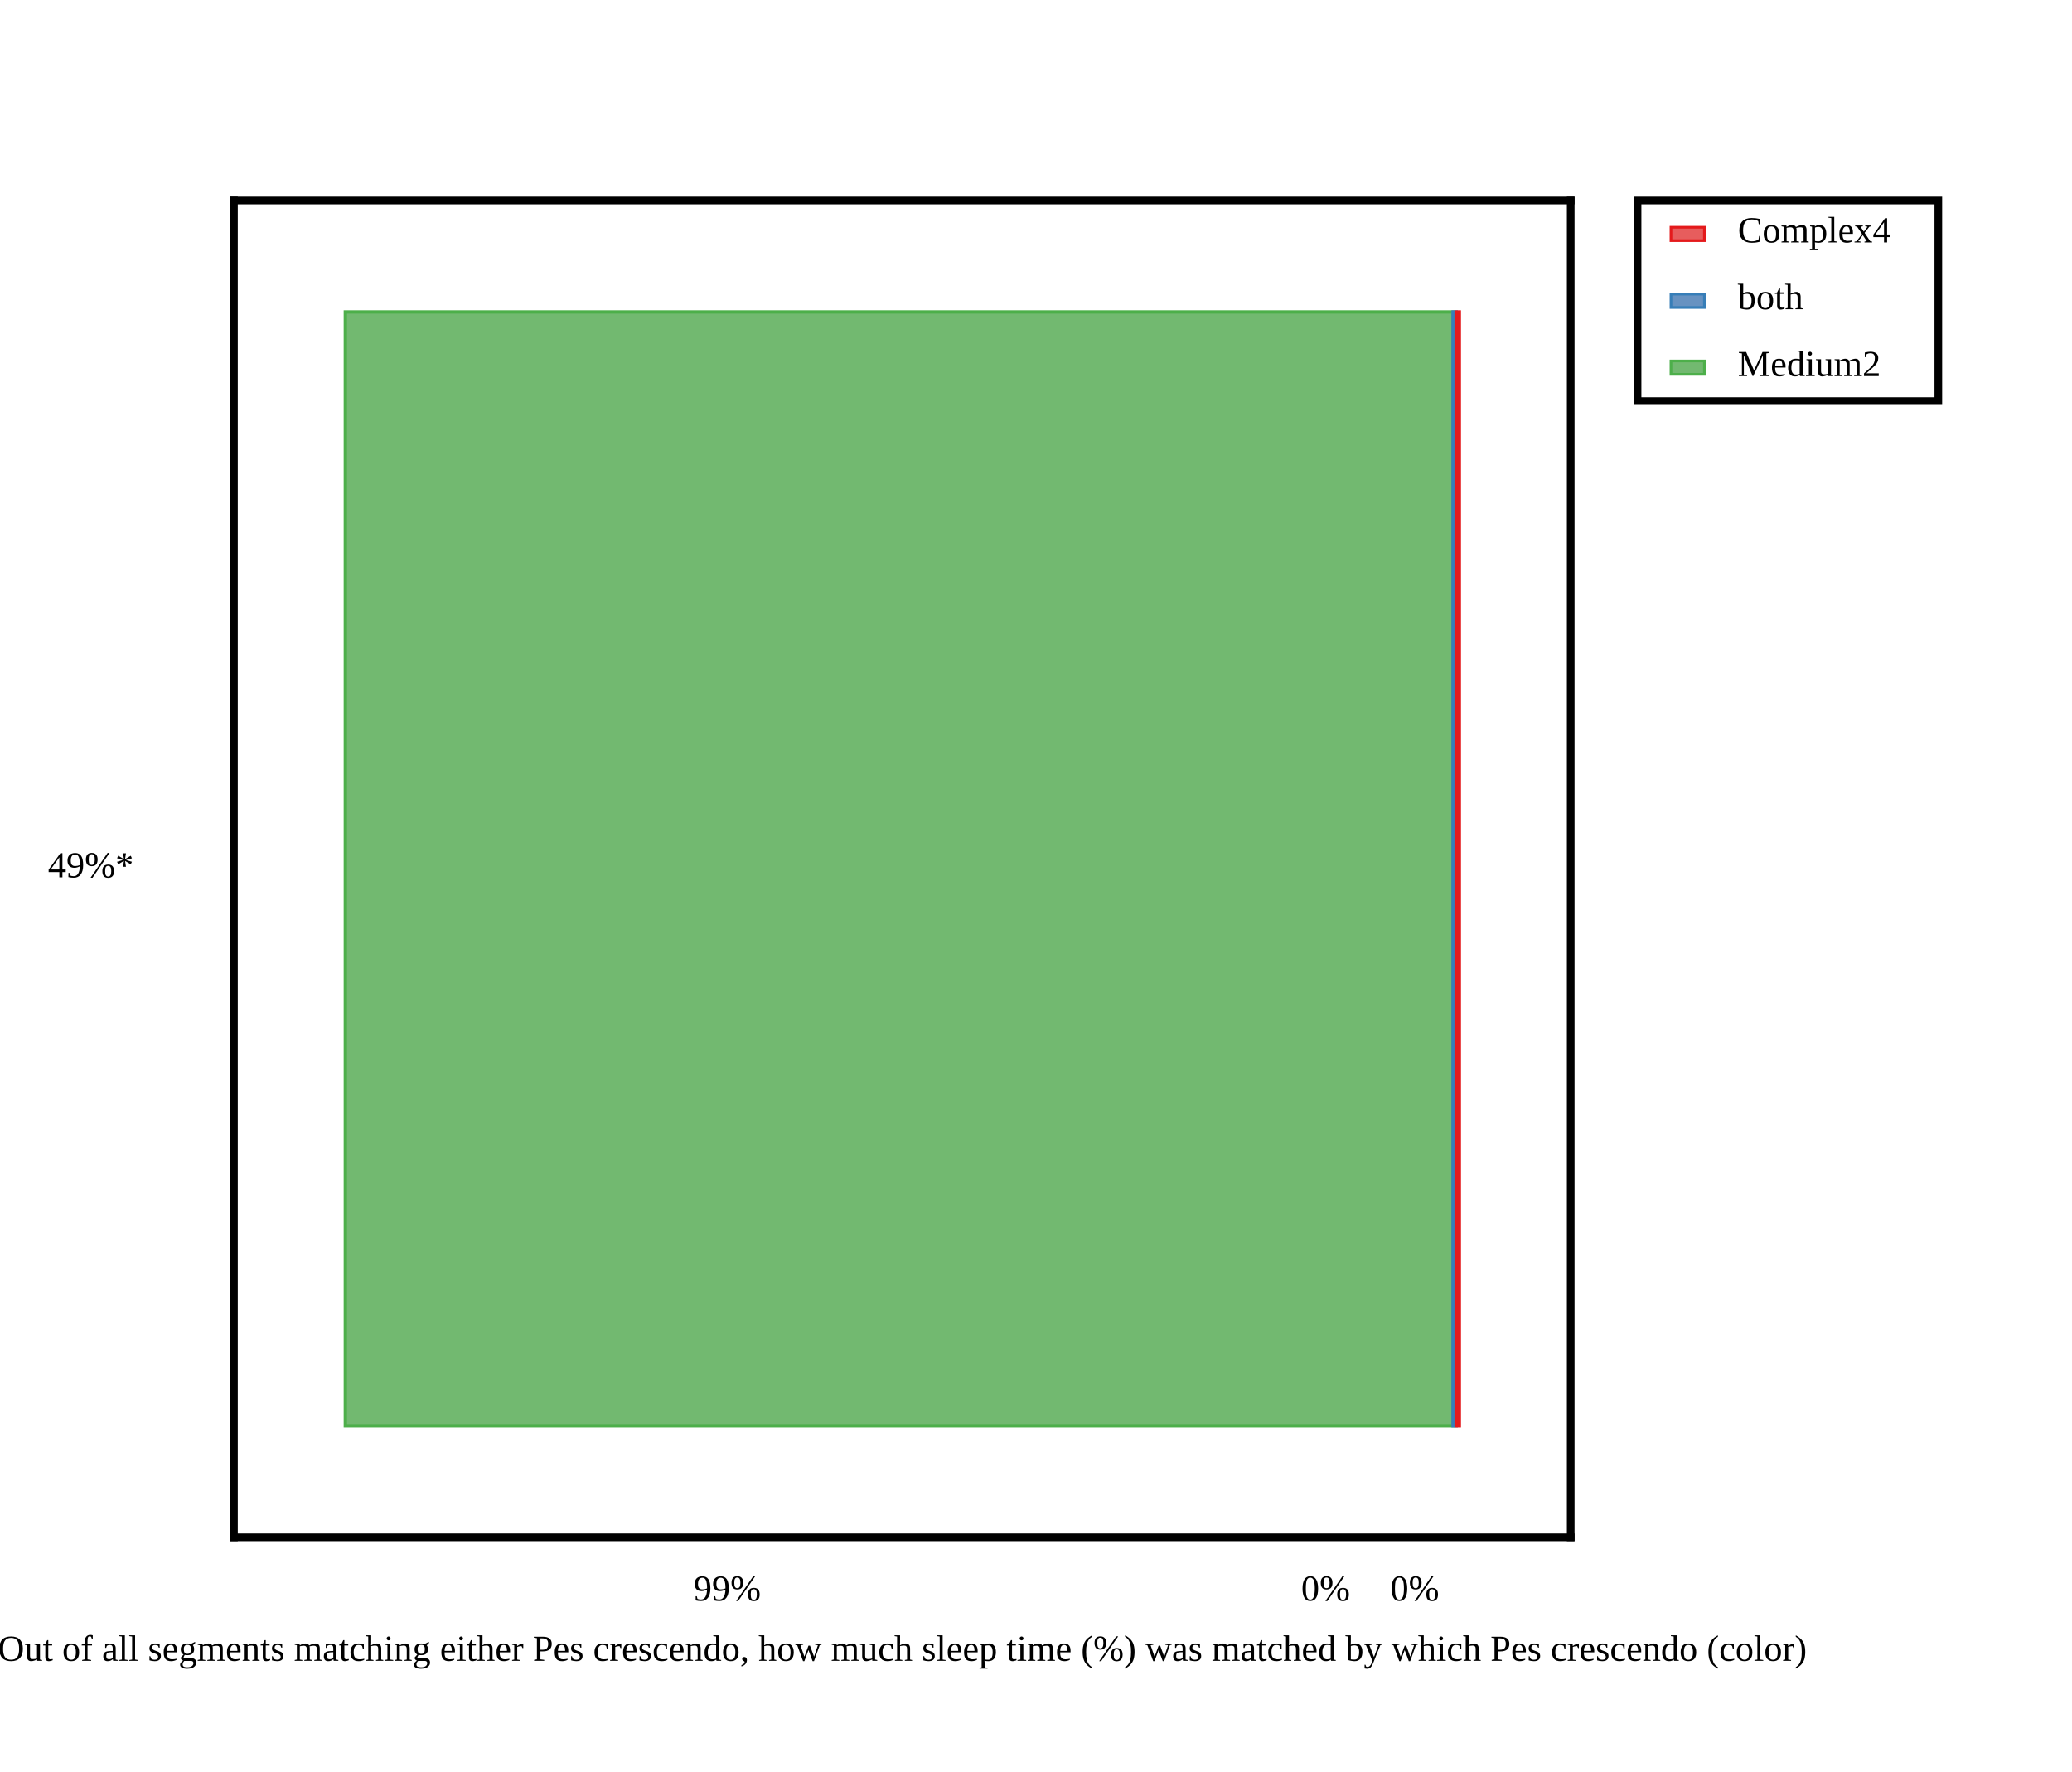
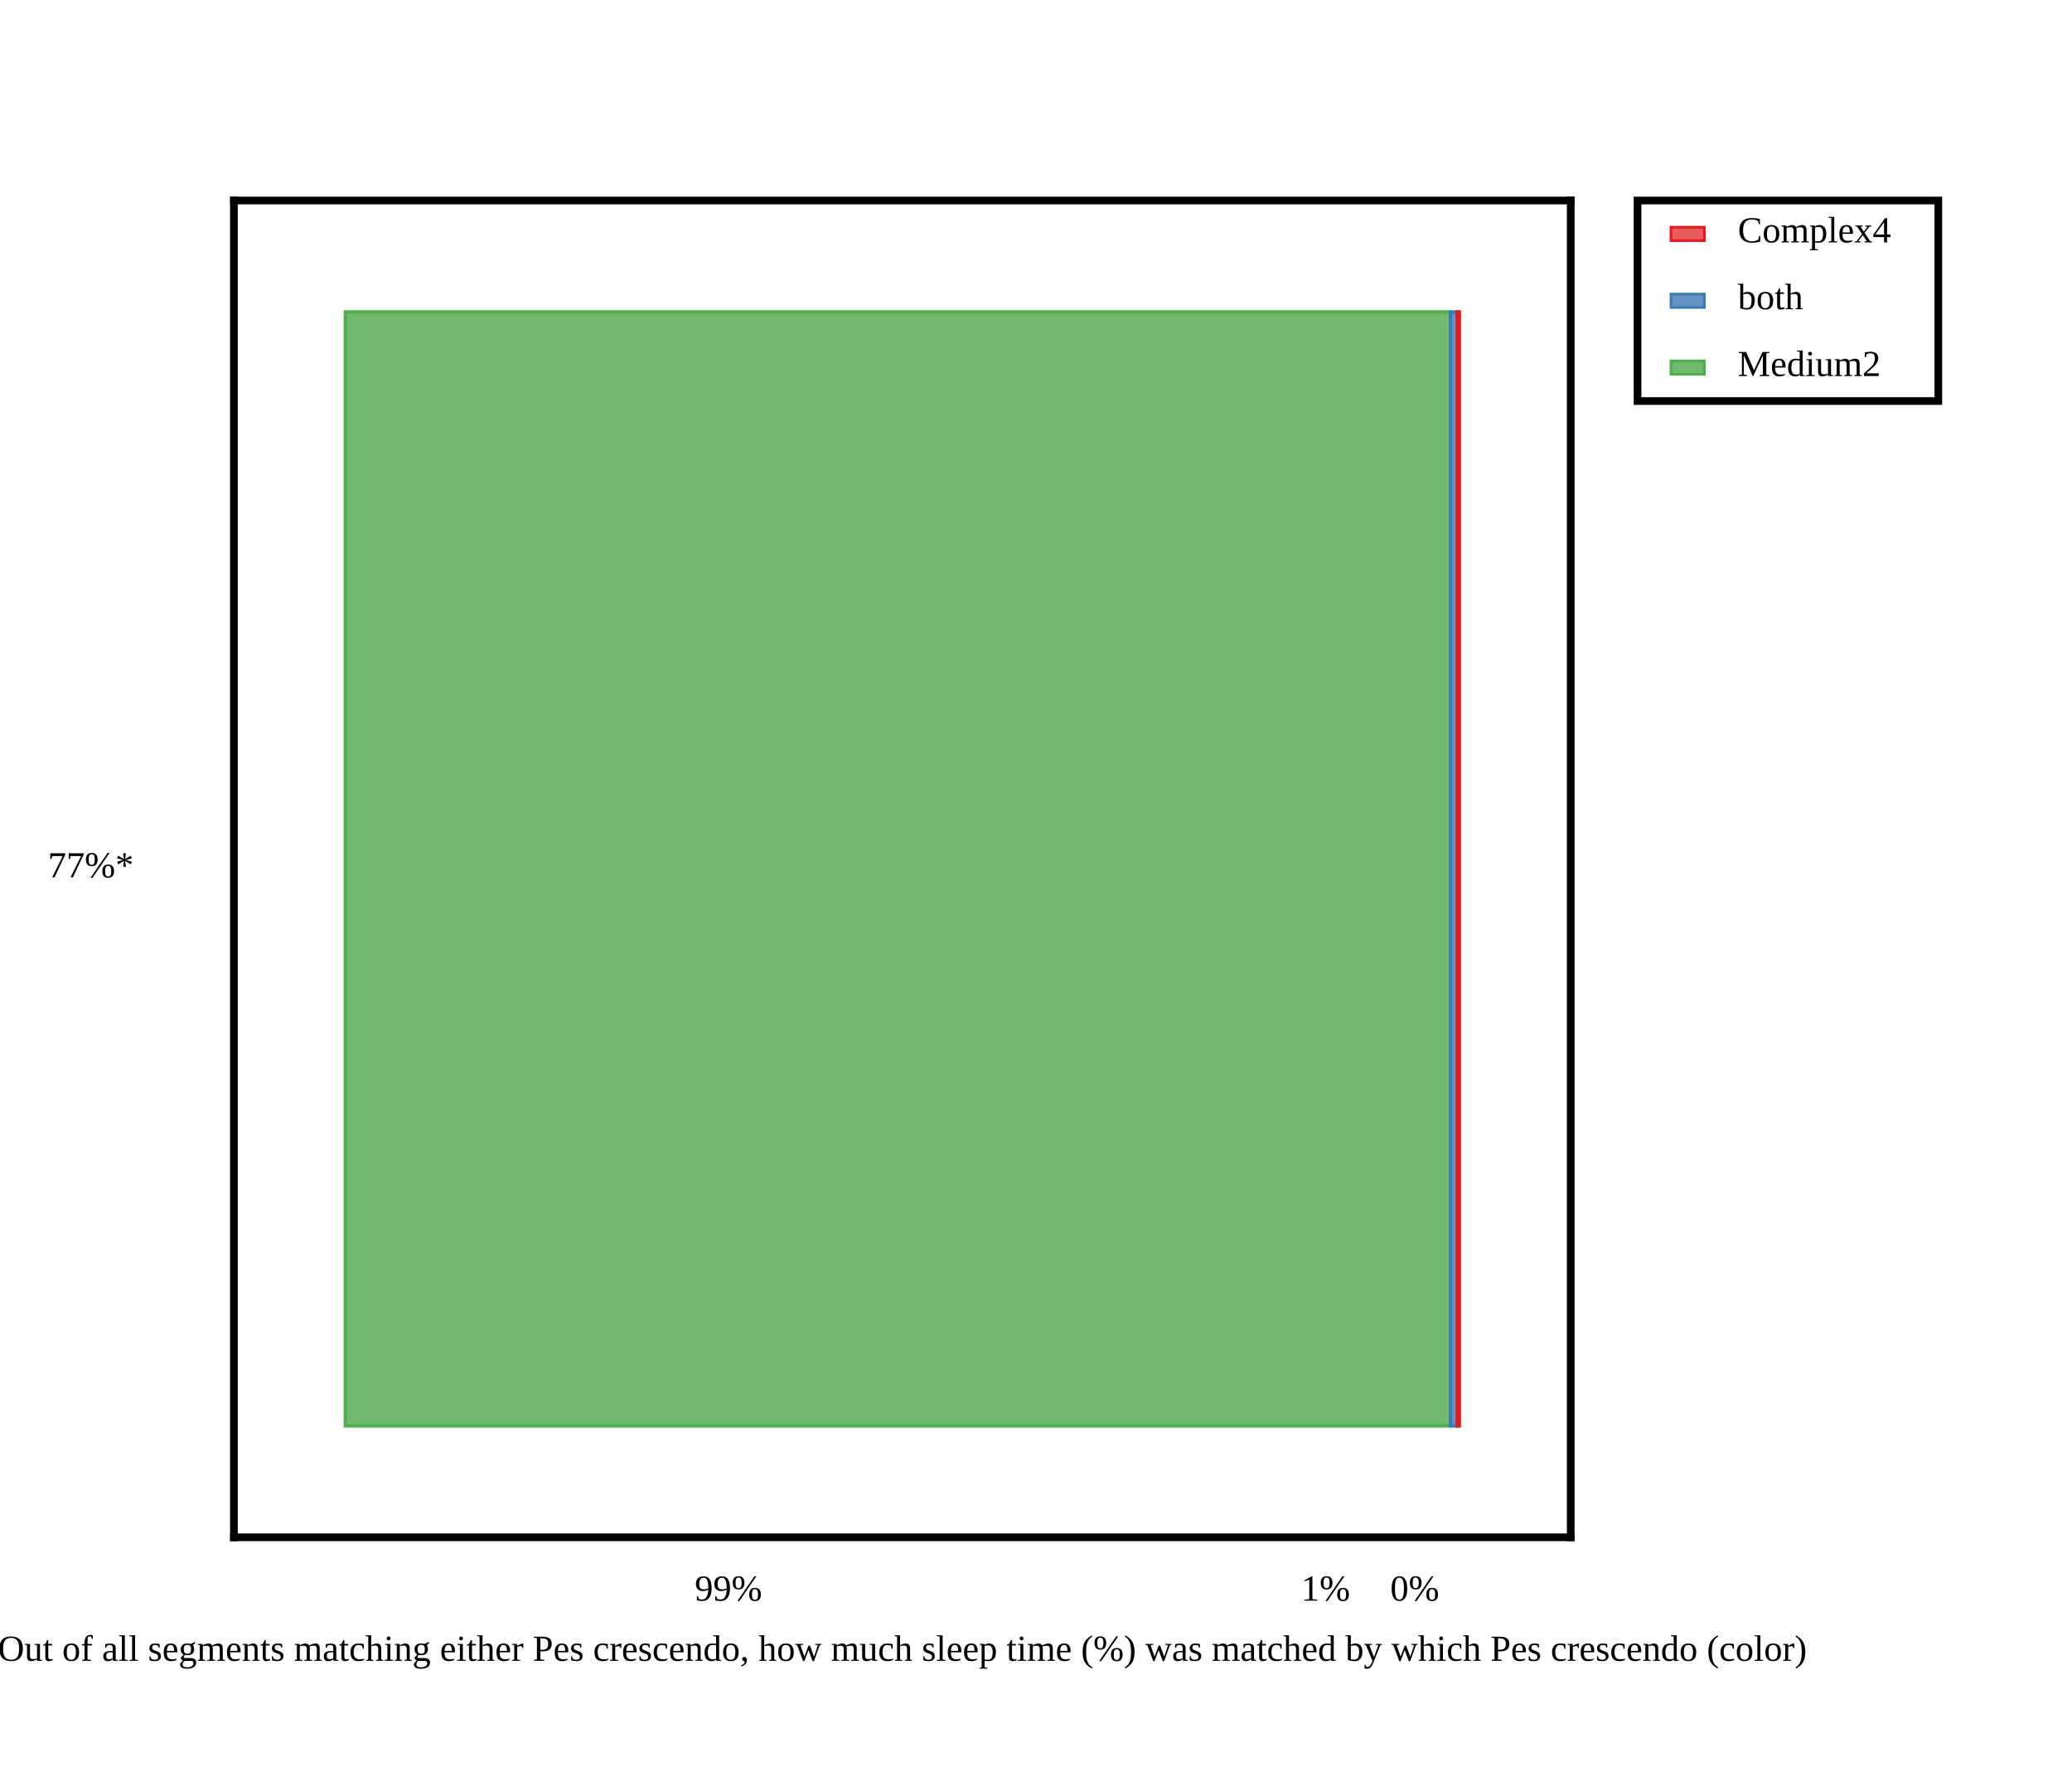
<svg xmlns="http://www.w3.org/2000/svg" height="530" stroke-opacity="1" viewBox="0.0 0.0 620 530.0" font-size="1" width="620" stroke="rgb(0,0,0)" version="1.1">
  <defs />
  <g stroke-linejoin="miter" stroke-opacity="1.0" fill-opacity="0.0" stroke="rgb(0,0,0)" stroke-width="2.293" fill="rgb(0,0,0)" stroke-linecap="square" stroke-miterlimit="10.0">
    <path d="M 70,460 v -400 M 470,460 v -400 " />
  </g>
  <g stroke-linejoin="miter" stroke-opacity="1.0" fill-opacity="1.0" font-size="11.0px" stroke="rgb(0,0,0)" stroke-width="2.293" fill="rgb(0,0,0)" stroke-linecap="butt" stroke-miterlimit="10.0">
-     <text dominant-baseline="middle" transform="matrix(1,0,0,1,40,260)" stroke="none" text-anchor="end">49%*</text>
+     <text dominant-baseline="middle" transform="matrix(1,0,0,1,40,260)" stroke="none" text-anchor="end">77%*</text>
  </g>
  <g stroke-linejoin="miter" stroke-opacity="1.0" fill-opacity="0.0" stroke="rgb(0,0,0)" stroke-width="2.293" fill="rgb(0,0,0)" stroke-linecap="square" stroke-miterlimit="10.0">
    <path d="M 70,460 h 400 M 70,60 h 400 " />
  </g>
  <g stroke-linejoin="miter" stroke-opacity="1.0" fill-opacity="1.0" font-size="11.0px" stroke="rgb(0,0,0)" stroke-width="2.293" fill="rgb(0,0,0)" stroke-linecap="butt" stroke-miterlimit="10.0">
    <text dominant-baseline="text-before-edge" transform="matrix(1,0,0,1,270,490)" stroke="none" text-anchor="middle">Out of all segments matching either Pes crescendo, how much sleep time (%) was matched by which Pes crescendo (color)</text>
  </g>
  <g stroke-linejoin="miter" stroke-opacity="1.0" fill-opacity="1.0" font-size="11.0px" stroke="rgb(0,0,0)" stroke-width="2.293" fill="rgb(0,0,0)" stroke-linecap="butt" stroke-miterlimit="10.0">
    <text dominant-baseline="text-before-edge" transform="matrix(1,0,0,1,423.3333,472)" stroke="none" text-anchor="middle">0%</text>
  </g>
  <g stroke-linejoin="miter" stroke-opacity="1.0" fill-opacity="1.0" font-size="11.0px" stroke="rgb(0,0,0)" stroke-width="2.293" fill="rgb(0,0,0)" stroke-linecap="butt" stroke-miterlimit="10.0">
-     <text dominant-baseline="text-before-edge" transform="matrix(1,0,0,1,396.6667,472)" stroke="none" text-anchor="middle">0%</text>
+     <text dominant-baseline="text-before-edge" transform="matrix(1,0,0,1,396.6667,472)" stroke="none" text-anchor="middle">1%</text>
  </g>
  <g stroke-linejoin="miter" stroke-opacity="1.0" fill-opacity="1.0" font-size="11.0px" stroke="rgb(0,0,0)" stroke-width="2.293" fill="rgb(0,0,0)" stroke-linecap="butt" stroke-miterlimit="10.0">
-     <text dominant-baseline="text-before-edge" transform="matrix(1,0,0,1,217.6,472)" stroke="none" text-anchor="middle">99%</text>
+     <text dominant-baseline="text-before-edge" transform="matrix(1,0,0,1,217.9692,472)" stroke="none" text-anchor="middle">99%</text>
  </g>
  <g stroke-linejoin="miter" stroke-opacity="1.0" fill-opacity="1.0" stroke="rgb(77,175,74)" stroke-width="1.0" fill="rgb(114,185,112)" stroke-linecap="butt" stroke-miterlimit="10.0">
    <defs>
      <clipPath id="MediumComplexmyClip1">
        <path d="M 470,460 l -0,-400 h -400 l -0,400 Z" />
      </clipPath>
    </defs>
    <g clip-path="url(#MediumComplexmyClip1)">
-       <path d="M 103.333,426.667 v -333.333 h 331.467 v 333.333 Z" />
+       <path d="M 103.333,426.667 v -333.333 h 330.728 v 333.333 Z" />
    </g>
  </g>
  <g stroke-linejoin="miter" stroke-opacity="1.0" fill-opacity="1.0" stroke="rgb(55,126,184)" stroke-width="1.0" fill="rgb(103,146,193)" stroke-linecap="butt" stroke-miterlimit="10.0">
    <defs>
      <clipPath id="MediumComplexmyClip2">
        <path d="M 470,460 l -0,-400 h -400 l -0,400 Z" />
      </clipPath>
    </defs>
    <g clip-path="url(#MediumComplexmyClip2)">
-       <path d="M 434.8,426.667 v -333.333 h 0.922 v 333.333 Z" />
+       <path d="M 434.062,426.667 v -333.333 h 2 v 333.333 Z" />
    </g>
  </g>
  <g stroke-linejoin="miter" stroke-opacity="1.0" fill-opacity="1.0" stroke="rgb(228,26,28)" stroke-width="1.0" fill="rgb(231,93,93)" stroke-linecap="butt" stroke-miterlimit="10.0">
    <defs>
      <clipPath id="MediumComplexmyClip3">
        <path d="M 470,460 l -0,-400 h -400 l -0,400 Z" />
      </clipPath>
    </defs>
    <g clip-path="url(#MediumComplexmyClip3)">
-       <path d="M 435.722,426.667 v -333.333 h 0.945 v 333.333 Z" />
+       <path d="M 436.062,426.667 v -333.333 h 0.605 v 333.333 Z" />
    </g>
  </g>
  <g stroke-linejoin="miter" stroke-opacity="1.0" fill-opacity="1.0" font-size="11.0px" stroke="rgb(0,0,0)" stroke-width="2.293" fill="rgb(0,0,0)" stroke-linecap="butt" stroke-miterlimit="10.0">
    <text dominant-baseline="text-after-edge" transform="matrix(1,0,0,1,270,40)" stroke="none" text-anchor="middle" />
  </g>
  <g stroke-linejoin="miter" stroke-opacity="1.0" fill-opacity="0.0" stroke="rgb(0,0,0)" stroke-width="2.293" fill="rgb(0,0,0)" stroke-linecap="butt" stroke-miterlimit="10.0">
    <path d="M 580,120 l -0,-60 h -90 l -0,60 Z" />
  </g>
  <g stroke-linejoin="miter" stroke-opacity="1.0" fill-opacity="1.0" font-size="11.0px" stroke="rgb(0,0,0)" stroke-width="2.293" fill="rgb(0,0,0)" stroke-linecap="butt" stroke-miterlimit="10.0">
    <text dominant-baseline="middle" transform="matrix(1,0,0,1,520,110)" stroke="none" text-anchor="start">Medium2</text>
  </g>
  <g stroke-linejoin="miter" stroke-opacity="1.0" fill-opacity="1.0" stroke="rgb(77,175,74)" stroke-width="0.8" fill="rgb(114,185,112)" stroke-linecap="butt" stroke-miterlimit="10.0">
    <path d="M 500,108 l 10,0 v 4 l -10,0 Z" />
  </g>
  <g stroke-linejoin="miter" stroke-opacity="1.0" fill-opacity="1.0" font-size="11.0px" stroke="rgb(0,0,0)" stroke-width="2.293" fill="rgb(0,0,0)" stroke-linecap="butt" stroke-miterlimit="10.0">
    <text dominant-baseline="middle" transform="matrix(1,0,0,1,520,90)" stroke="none" text-anchor="start">both</text>
  </g>
  <g stroke-linejoin="miter" stroke-opacity="1.0" fill-opacity="1.0" stroke="rgb(55,126,184)" stroke-width="0.8" fill="rgb(103,146,193)" stroke-linecap="butt" stroke-miterlimit="10.0">
    <path d="M 500,88 l 10,0 v 4 l -10,0 Z" />
  </g>
  <g stroke-linejoin="miter" stroke-opacity="1.0" fill-opacity="1.0" font-size="11.0px" stroke="rgb(0,0,0)" stroke-width="2.293" fill="rgb(0,0,0)" stroke-linecap="butt" stroke-miterlimit="10.0">
    <text dominant-baseline="middle" transform="matrix(1,0,0,1,520,70)" stroke="none" text-anchor="start">Complex4</text>
  </g>
  <g stroke-linejoin="miter" stroke-opacity="1.0" fill-opacity="1.0" stroke="rgb(228,26,28)" stroke-width="0.8" fill="rgb(231,93,93)" stroke-linecap="butt" stroke-miterlimit="10.0">
    <path d="M 500,68 l 10,0 v 4 l -10,0 Z" />
  </g>
</svg>
